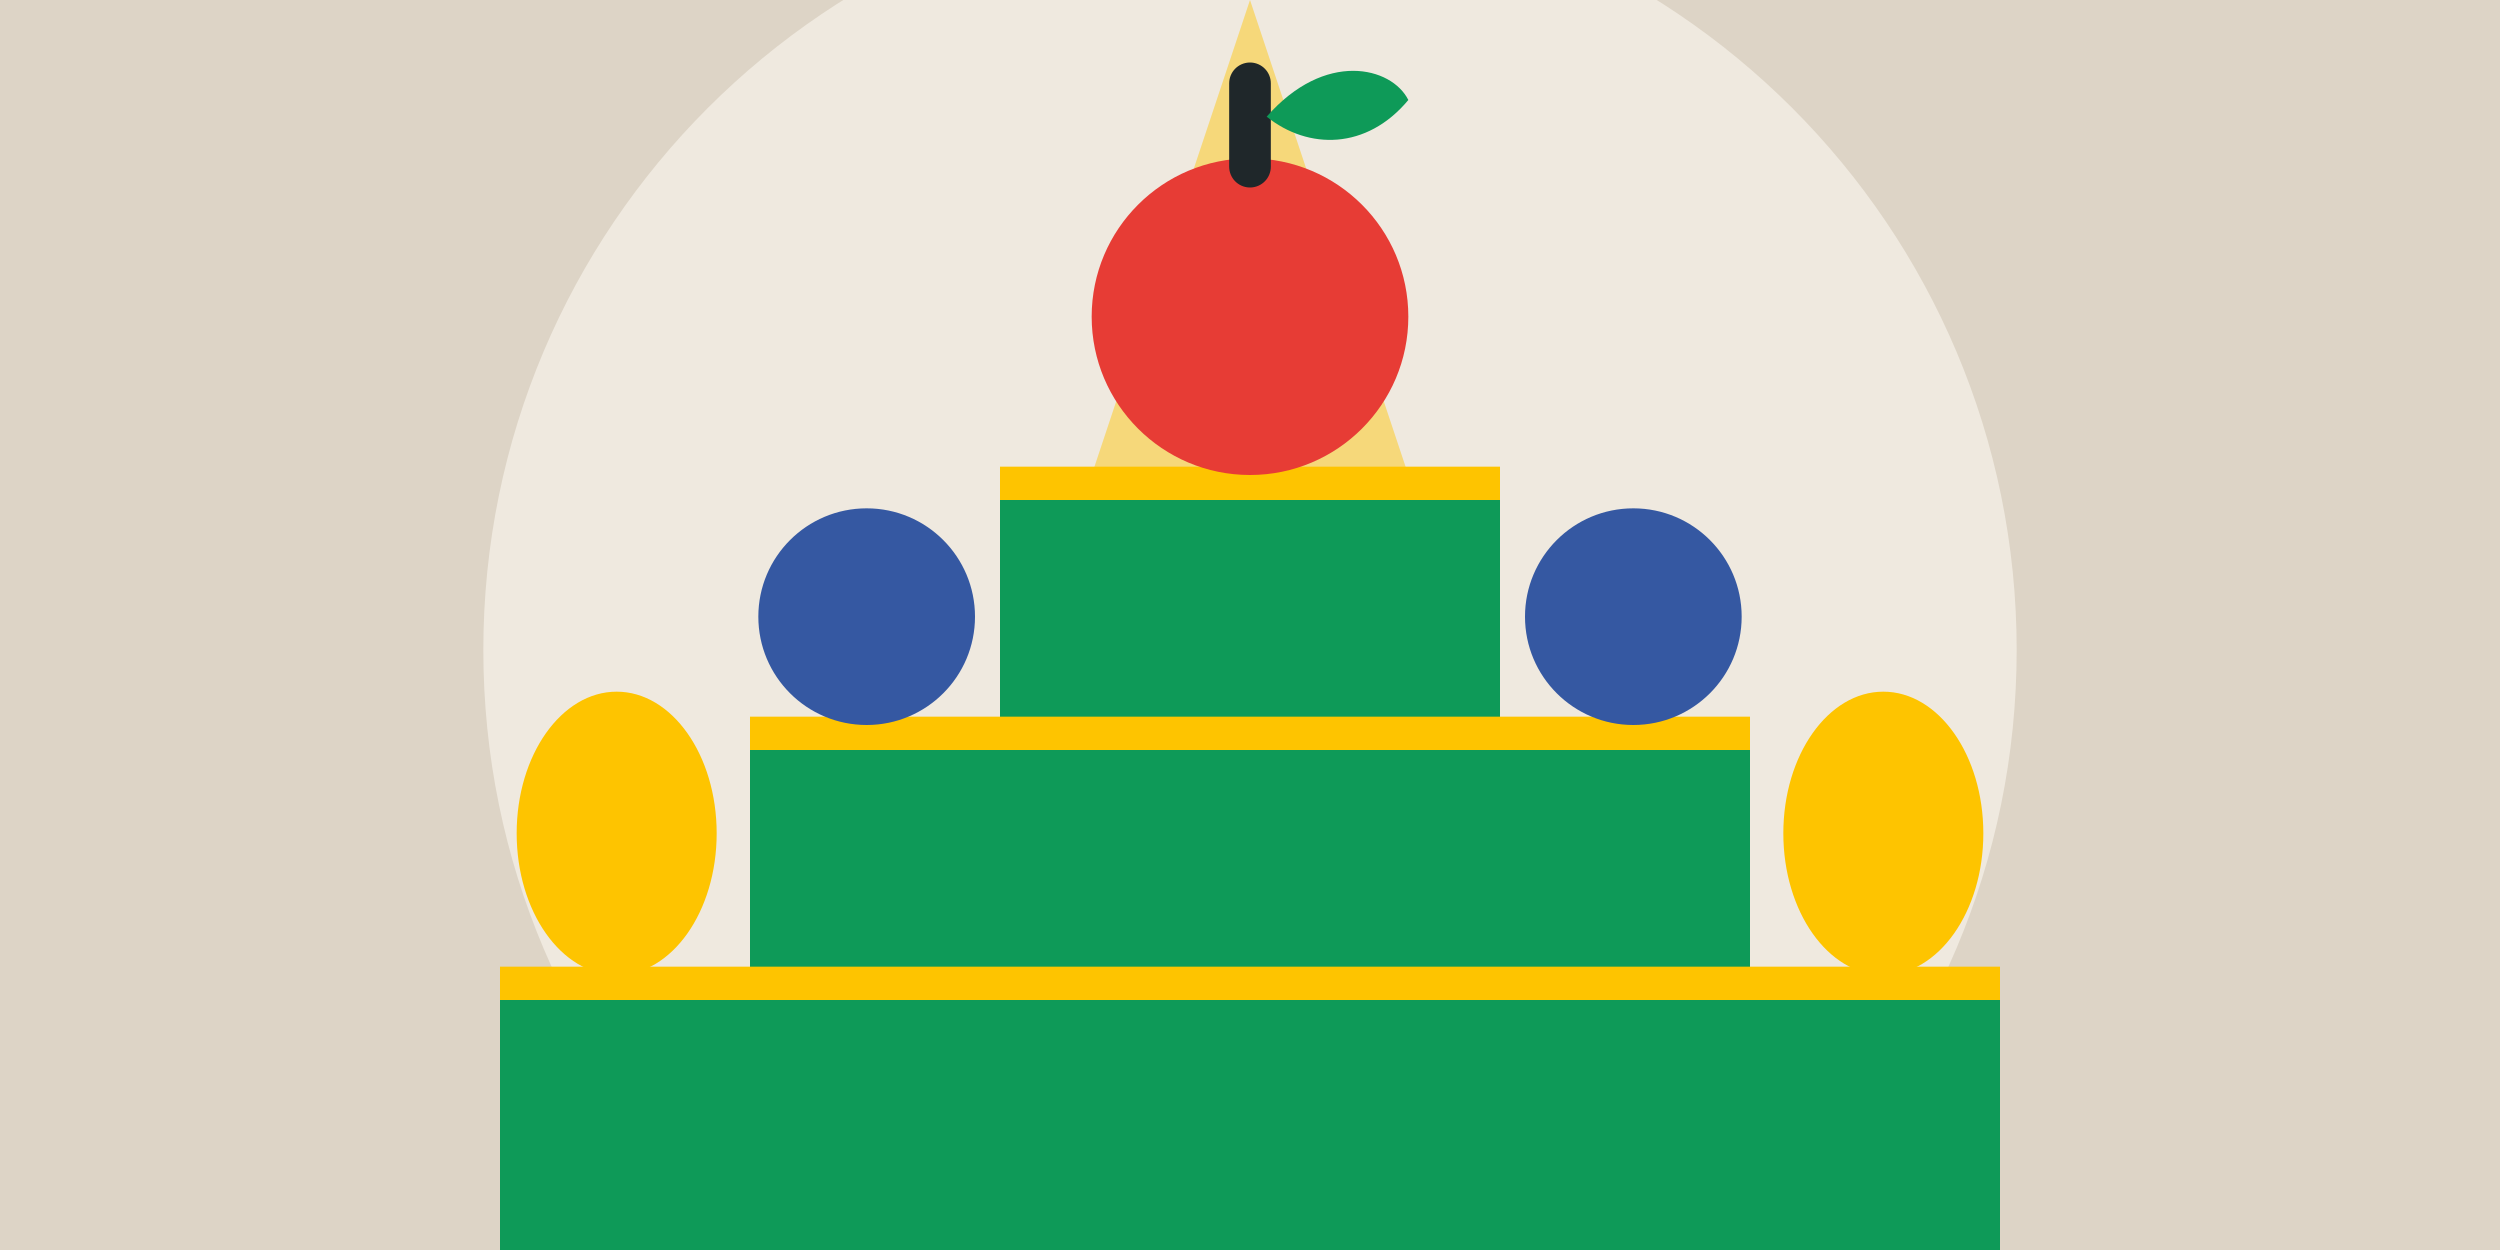
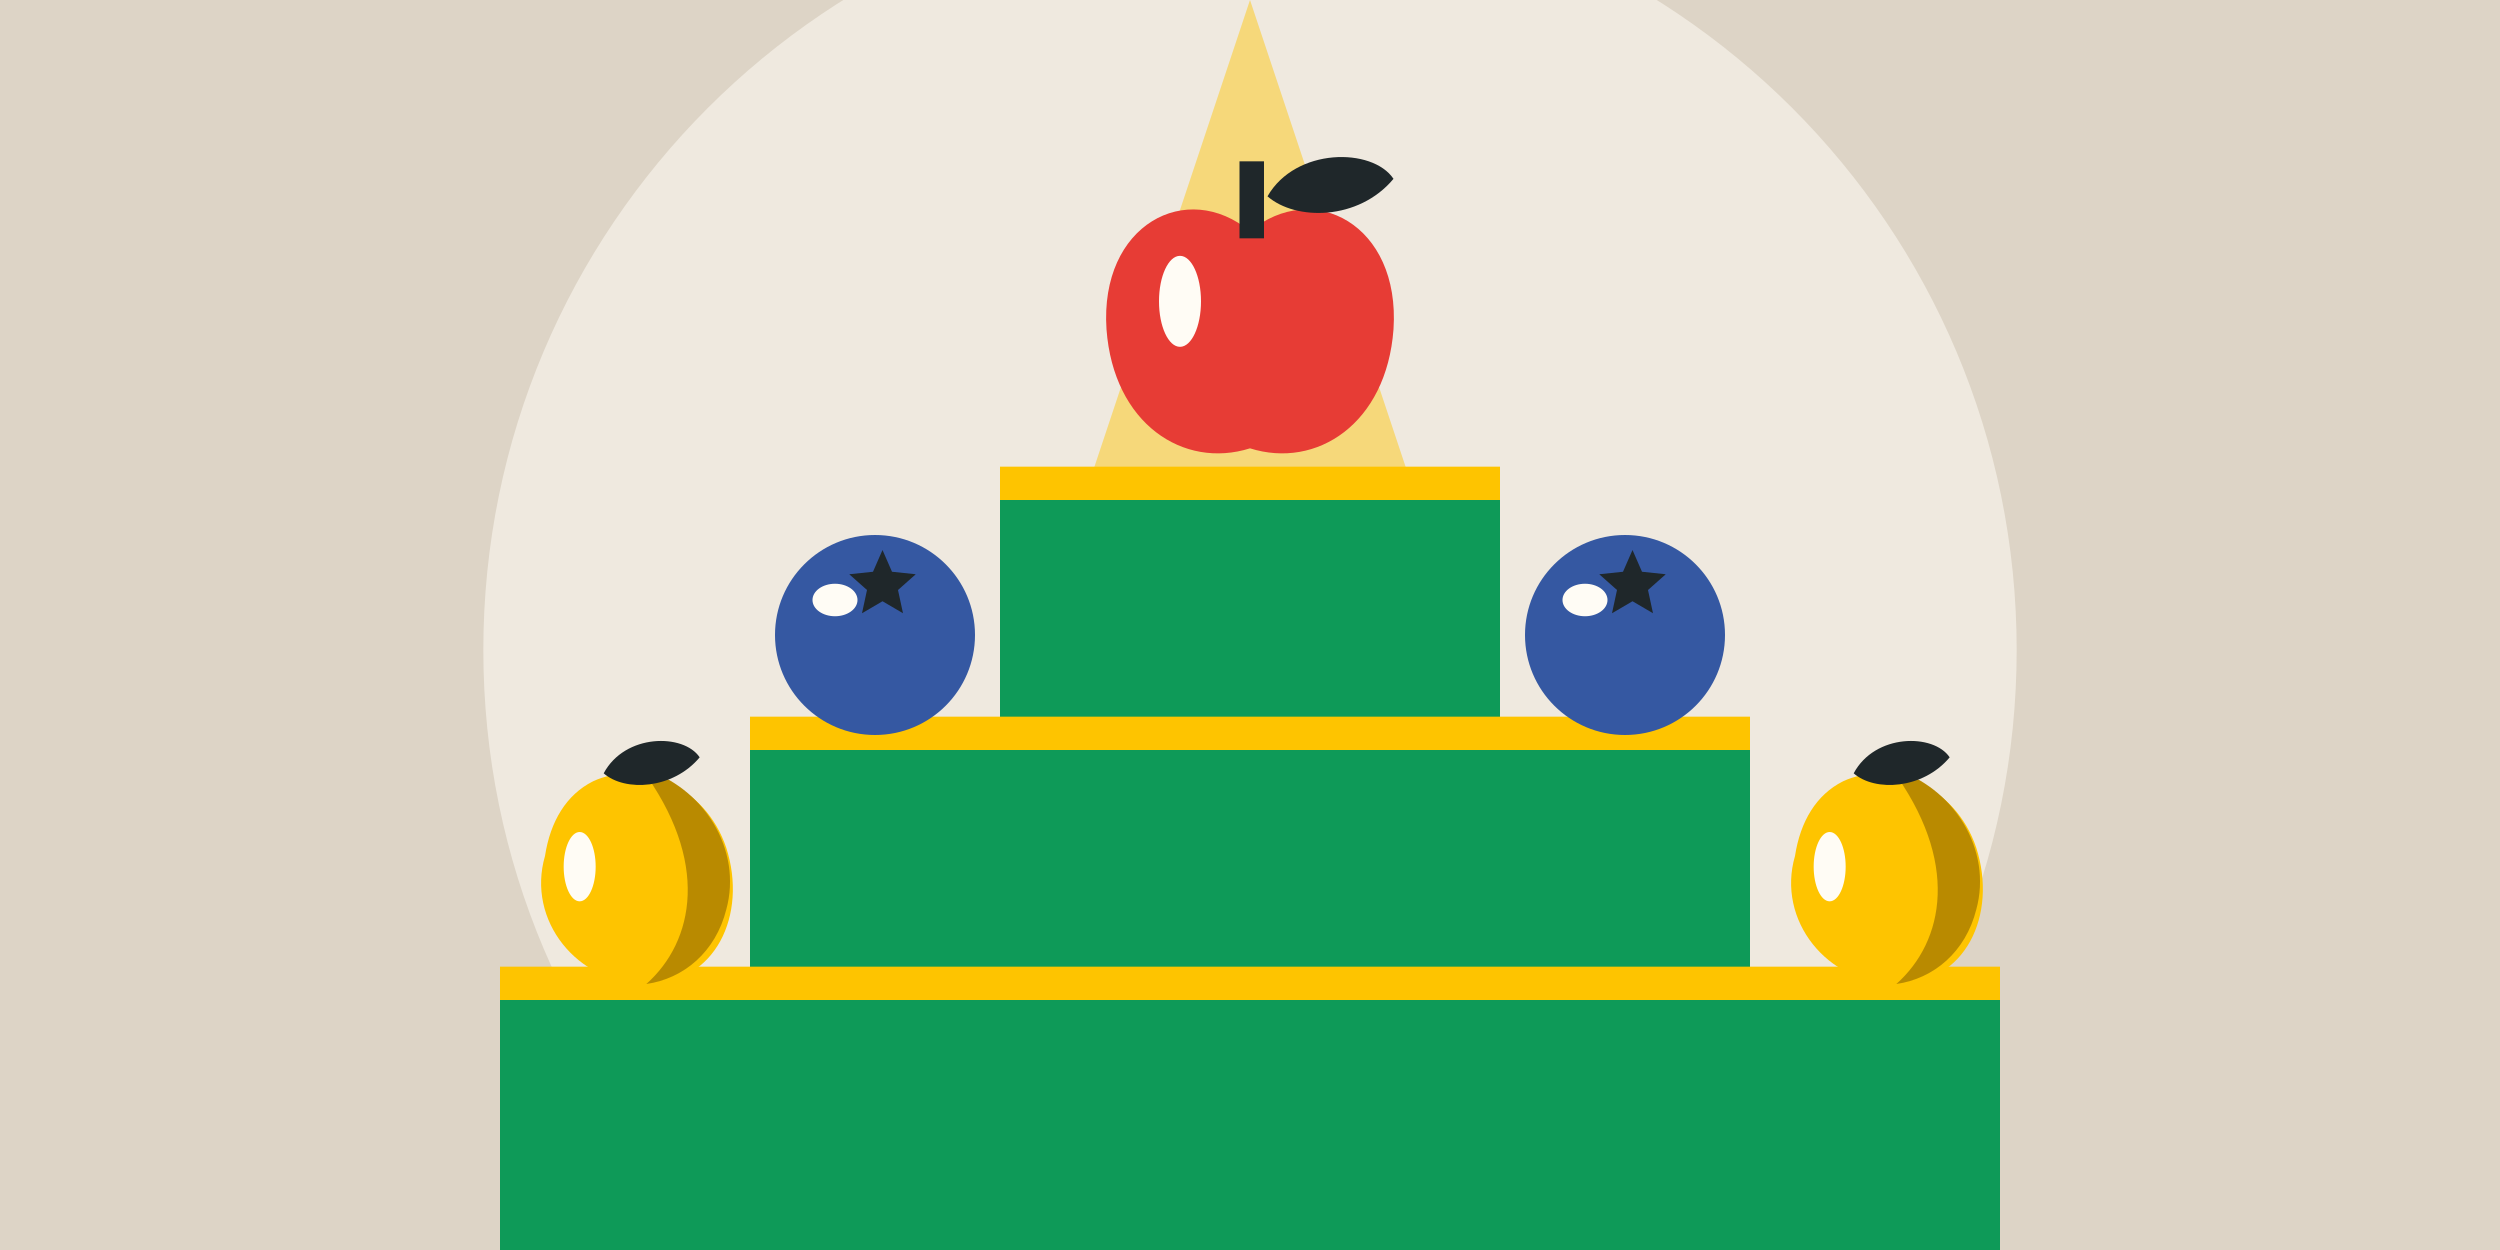
<svg xmlns="http://www.w3.org/2000/svg" viewBox="0 0 300 150">
  <rect width="300" height="150" fill="#ddd4c6" />
  <circle cx="150" cy="78" r="92" fill="#efe9df" />
  <path d="M150 0L100 150h100z" fill="#fec400" opacity=".45" />
  <rect x="60" y="118" width="180" height="32" fill="#0e9a58" />
  <rect x="90" y="88" width="120" height="30" fill="#0e9a58" />
  <rect x="120" y="58" width="60" height="30" fill="#0e9a58" />
  <path d="M60 118h180M90 88h120M120 58h60" stroke="#fec400" stroke-width="4" />
-   <circle cx="150" cy="38" r="19" fill="#e73c35" />
-   <path d="M150 20V10" stroke="#1f272a" stroke-width="5" stroke-linecap="round" />
-   <path d="M152 14c7-8 15-6 17-2-5 6-12 6-17 2z" fill="#0e9a58" />
-   <circle cx="104" cy="74" r="13" fill="#3558a2" />
-   <circle cx="196" cy="74" r="13" fill="#3558a2" />
-   <ellipse cx="74" cy="100" rx="12" ry="17" fill="#fec400" />
-   <ellipse cx="226" cy="100" rx="12" ry="17" fill="#fec400" />
+   <g transform="translate(129 16) scale(1.3125)">
+     <path d="M50 28C32 13 7 26 9 56C11 83 31 96 50 90C69 96 89 83 91 56C93 26 68 13 50 28Z" fill="#e73c35" transform="scale(0.32)" />
+     <ellipse cx="30" cy="48" rx="6" ry="13" fill="#fffcf5" transform="scale(0.32)" />
+     <path d="M47 8h7v22h-7Z" fill="#1f272a" transform="scale(0.32)" />
+     <path d="M55 18C63 4 85 4 91 13C81 25 63 25 55 18Z" fill="#1f272a" transform="scale(0.32)" />
+   </g>
+   <g transform="translate(90 60) scale(0.9375)">
+     <circle cx="50" cy="54" r="40" fill="#3558a2" transform="scale(0.32)" />
+     <ellipse cx="34" cy="40" rx="9" ry="6.5" fill="#fffcf5" transform="scale(0.32)" />
+     <path d="M53.0 20.0L56.8 28.7L66.3 29.7L59.2 36.0L61.2 45.3L53.0 40.5L44.8 45.3L46.8 36.0L39.7 29.7L49.2 28.7Z" fill="#1f272a" transform="scale(0.32)" />
+   </g>
+   <g transform="translate(180 60) scale(0.9375)">
+     <circle cx="50" cy="54" r="40" fill="#3558a2" transform="scale(0.32)" />
+     <ellipse cx="34" cy="40" rx="9" ry="6.5" fill="#fffcf5" transform="scale(0.32)" />
+     <path d="M53.0 20.0L56.8 28.7L66.3 29.7L59.2 36.0L61.2 45.3L53.0 40.5L44.8 45.3L46.8 36.0L39.7 29.7L49.2 28.7Z" fill="#1f272a" transform="scale(0.32)" />
+   </g>
+   <g transform="translate(59 88) scale(1)">
+     <path d="M20 46C13 70 32 94 58 94C84 94 96 68 88 43C80 19 55 10 38 18C28 23 22 33 20 46Z" fill="#fec400" transform="scale(0.32)" />
+     <path d="M56 13C80 20 94 44 88 66C84 82 72 92 58 94C76 78 82 48 56 13Z" fill="#b98a00" transform="scale(0.32)" />
+     <ellipse cx="33" cy="50" rx="6" ry="13" fill="#fffcf5" transform="scale(0.32)" />
+     <path d="M42 15C50 0 72 0 78 9C68 21 50 22 42 15Z" fill="#1f272a" transform="scale(0.32)" />
+   </g>
+   <g transform="translate(209 88) scale(1)">
+     <path d="M20 46C13 70 32 94 58 94C84 94 96 68 88 43C80 19 55 10 38 18C28 23 22 33 20 46Z" fill="#fec400" transform="scale(0.32)" />
+     <path d="M56 13C80 20 94 44 88 66C84 82 72 92 58 94C76 78 82 48 56 13Z" fill="#b98a00" transform="scale(0.32)" />
+     <ellipse cx="33" cy="50" rx="6" ry="13" fill="#fffcf5" transform="scale(0.32)" />
+     <path d="M42 15C50 0 72 0 78 9C68 21 50 22 42 15Z" fill="#1f272a" transform="scale(0.32)" />
+   </g>
</svg>
